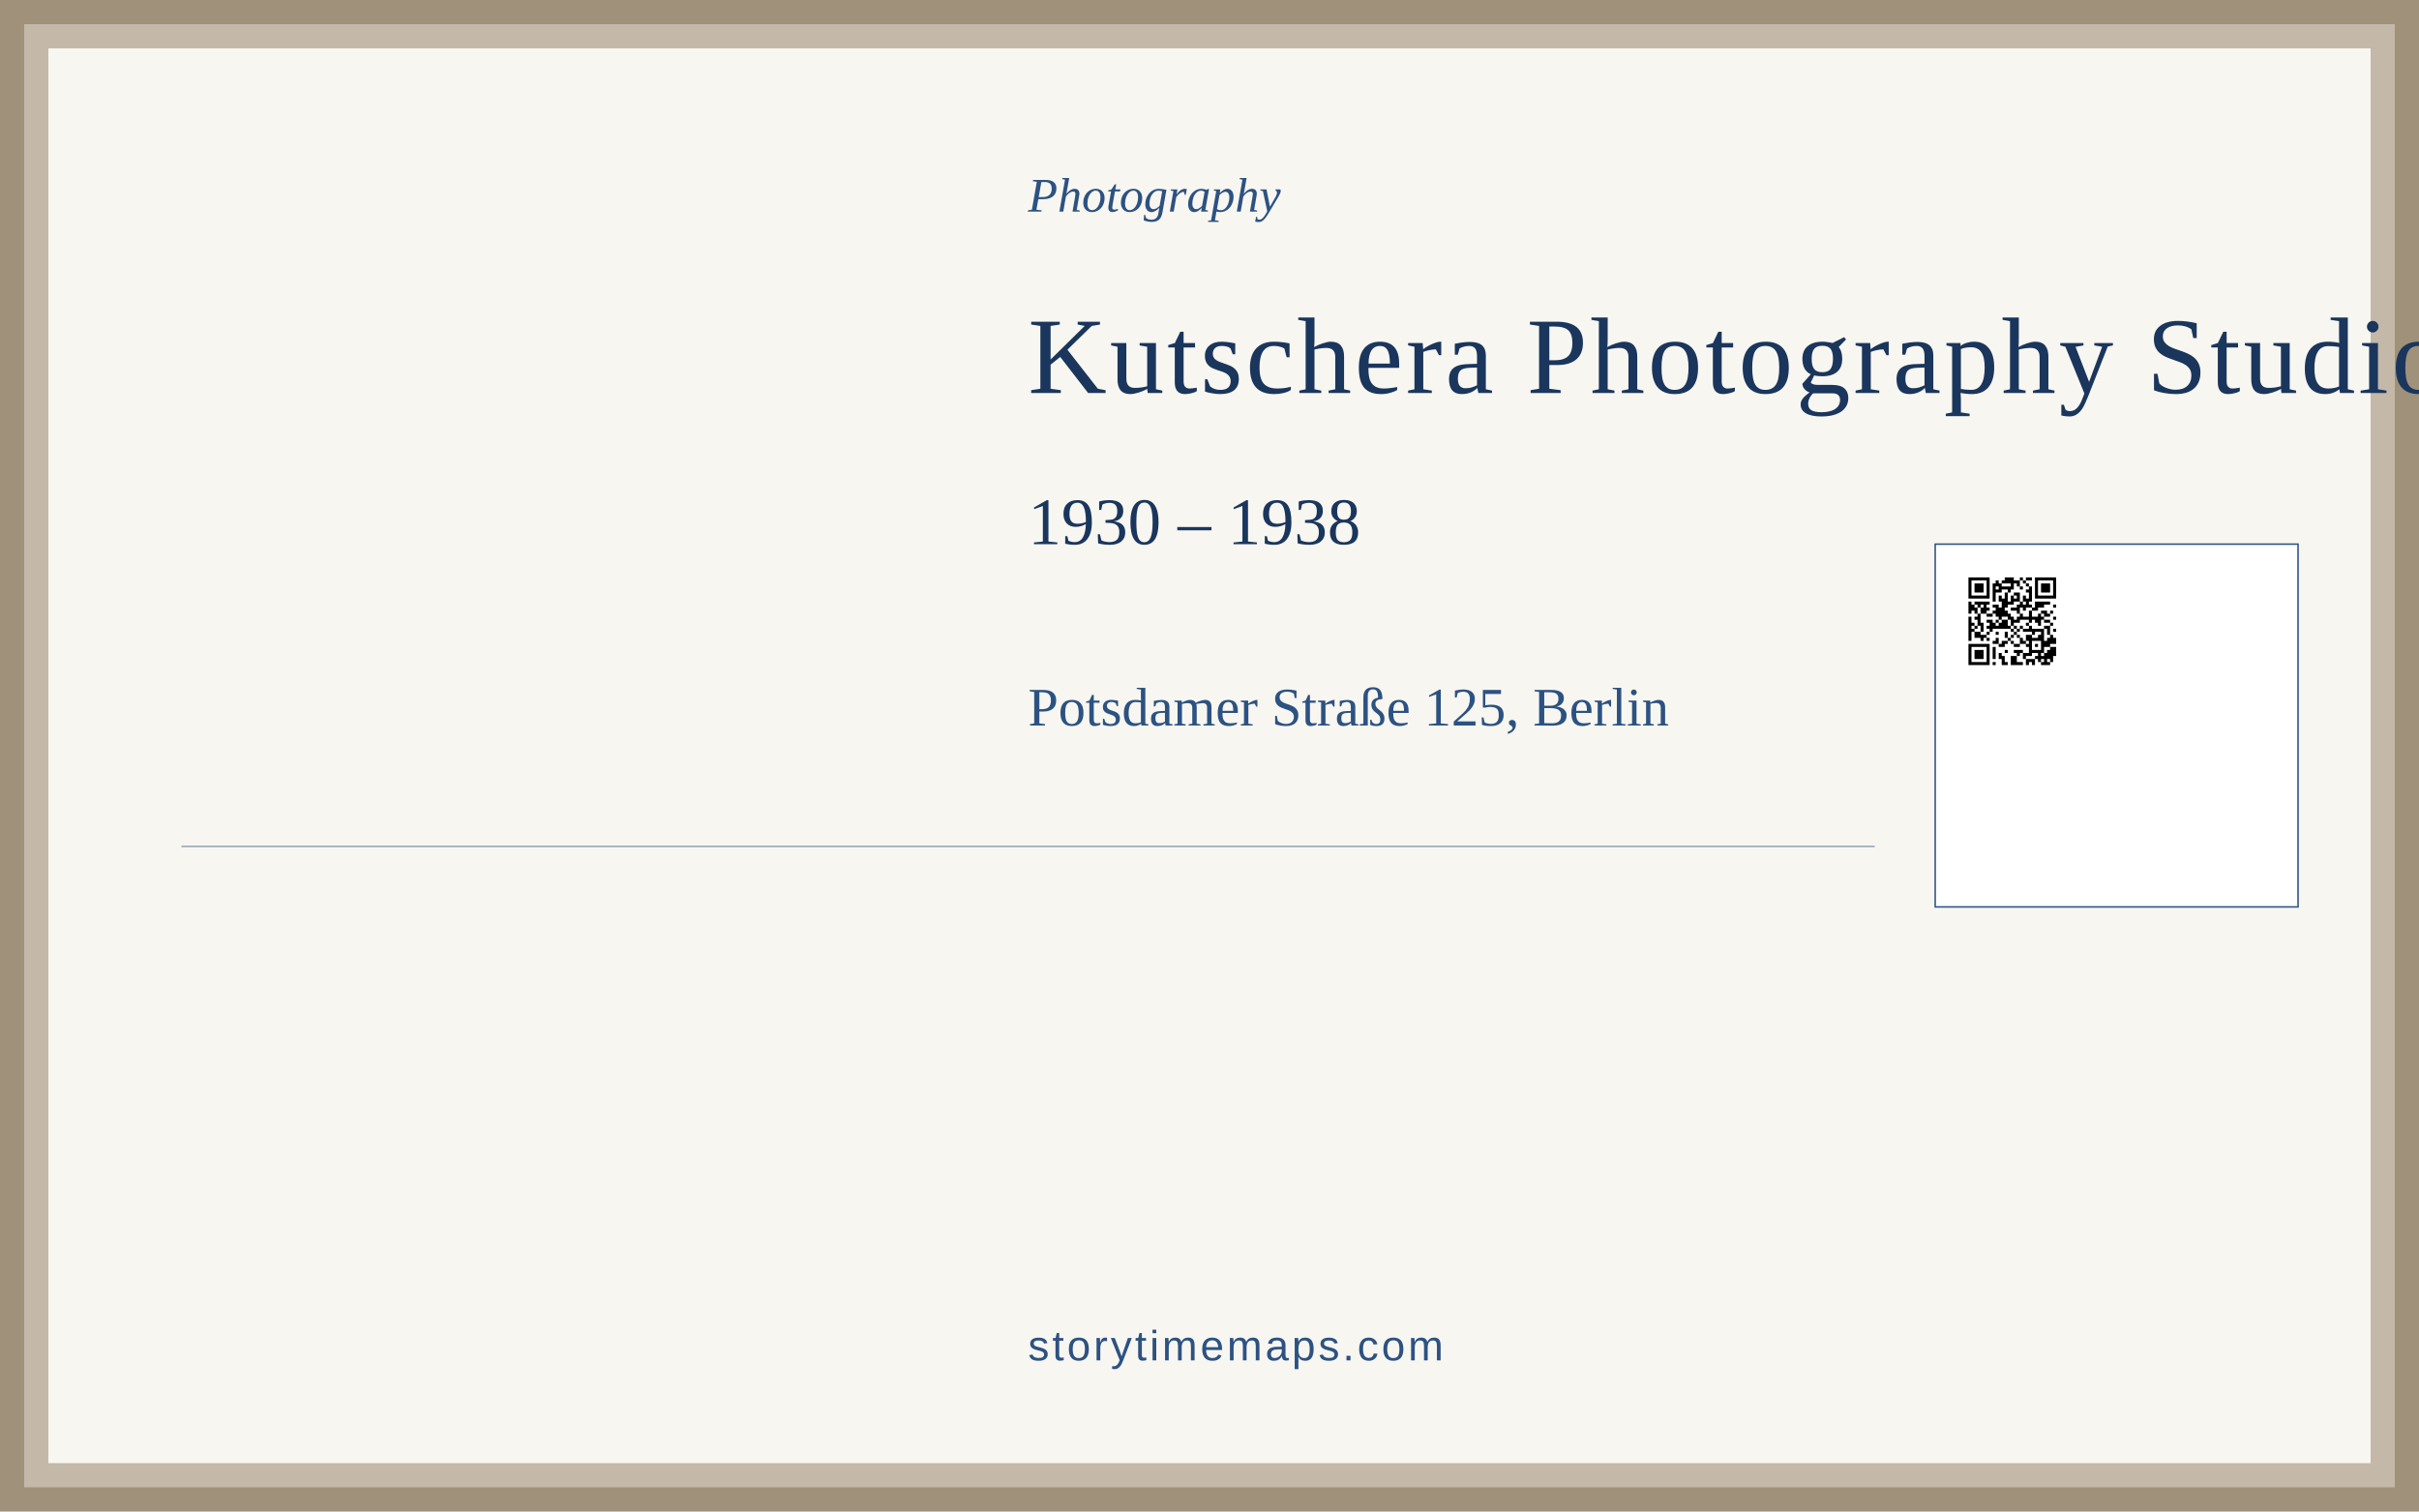
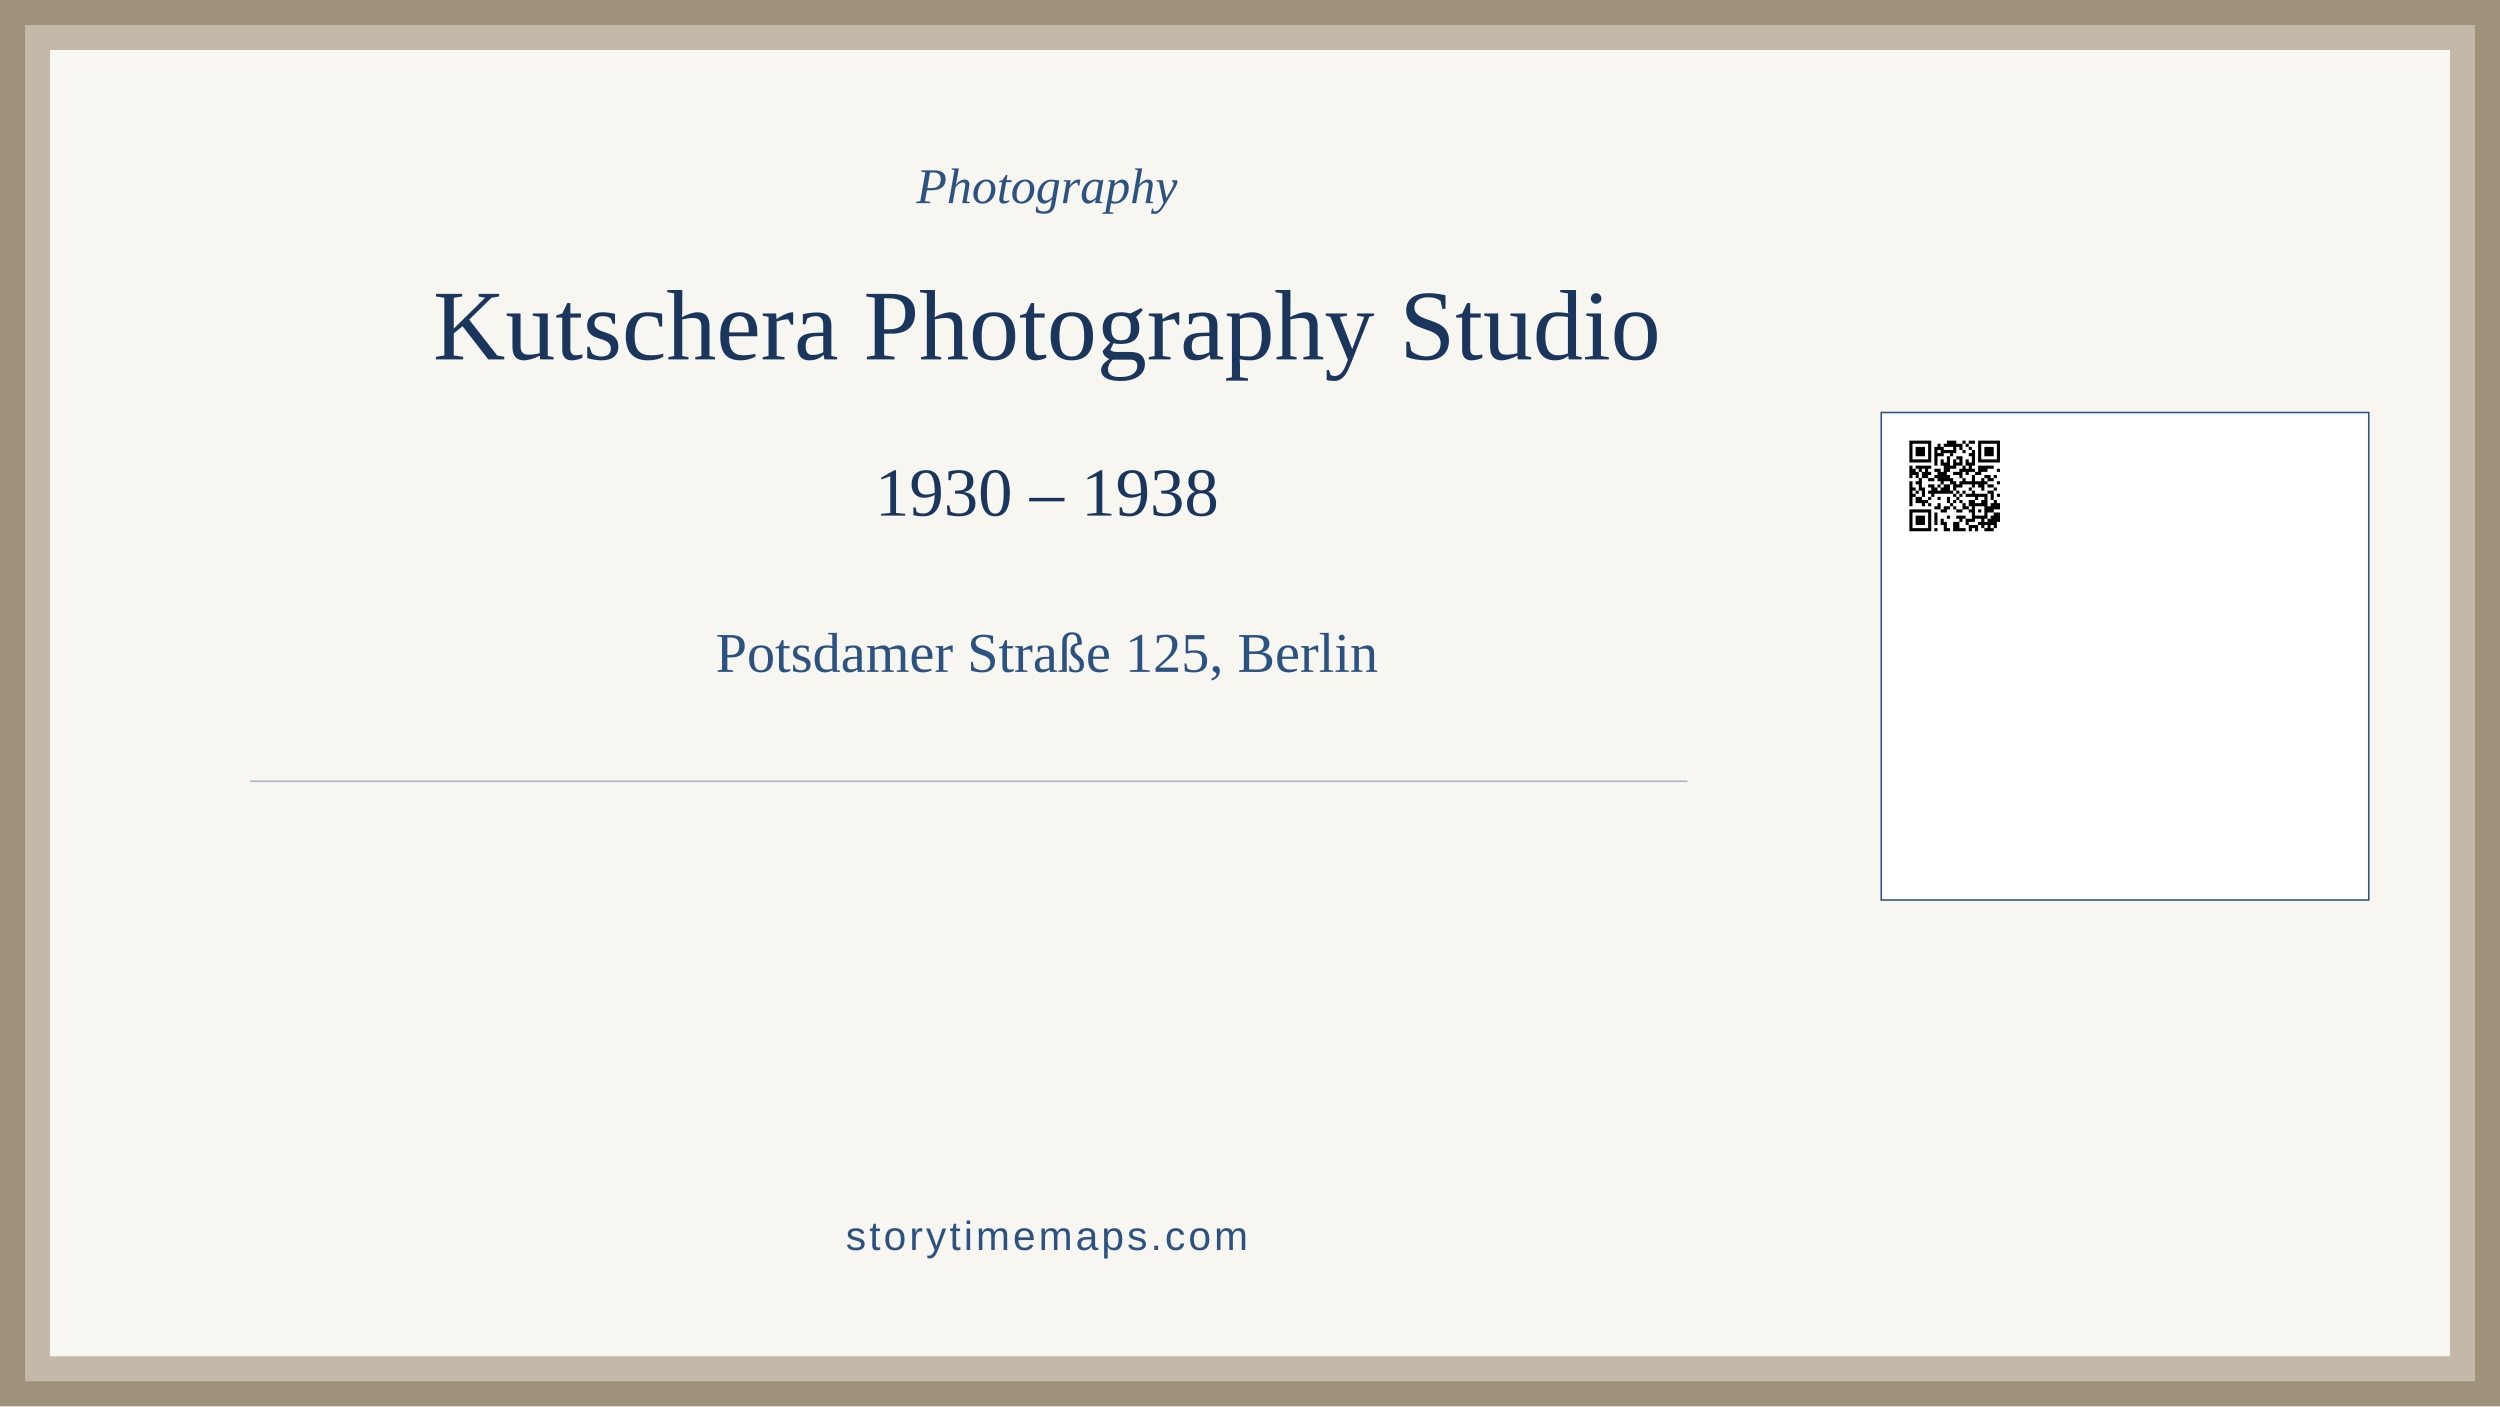
- <svg xmlns="http://www.w3.org/2000/svg" viewBox="0 0 800 500" width="800" height="500">
+ <svg xmlns="http://www.w3.org/2000/svg" viewBox="0 0 800 450" width="800" height="450">
  <defs>
    <style>
      .title { font-family: Georgia, 'Times New Roman', serif; font-weight: normal; }
      .text { font-family: Georgia, 'Times New Roman', serif; }
      .url { font-family: 'Helvetica Neue', Arial, sans-serif; }
    </style>
  </defs>
-   <rect width="800" height="500" fill="#a0917a" />
-   <rect x="8" y="8" width="784" height="484" fill="#c4b8a8" />
-   <rect x="16" y="16" width="768" height="468" fill="#f8f6f0" />
-   <text x="340" y="70" class="text" font-size="16" fill="#2c5282" font-style="italic">
+   <rect width="800" height="450" fill="#a0917a" />
+   <rect x="8" y="8" width="784" height="434" fill="#c4b8a8" />
+   <rect x="16" y="16" width="768" height="418" fill="#f8f6f0" />
+   <text x="335" y="65" text-anchor="middle" class="text" font-size="16" fill="#2c5282" font-style="italic">
    Photography
  </text>
-   <text x="340" y="130" class="title" font-size="36" fill="#1a365d" font-weight="600" letter-spacing="1">
+   <text x="335" y="115" text-anchor="middle" class="title" font-size="32" fill="#1a365d" font-weight="600">
    Kutschera Photography Studio
  </text>
-   <text x="340" y="180" class="text" font-size="22" fill="#1a365d">
+   <text x="335" y="165" text-anchor="middle" class="text" font-size="22" fill="#1a365d">
    1930 – 1938
  </text>
-   <text x="340" y="240" class="text" font-size="18" fill="#2c5282">
+   <text x="335" y="215" text-anchor="middle" class="text" font-size="18" fill="#2c5282">
    Potsdamer Straße 125, Berlin
  </text>
-   <line x1="60" y1="280" x2="620" y2="280" stroke="#2c5282" stroke-width="0.5" opacity="0.5" />
-   <text x="340" y="450" class="url" font-size="14" fill="#2c5282" letter-spacing="1">
+   <line x1="80" y1="250" x2="540" y2="250" stroke="#2c5282" stroke-width="0.5" opacity="0.4" />
+   <text x="335" y="400" text-anchor="middle" class="url" font-size="13" fill="#2c5282" letter-spacing="1">
    storytimemaps.com
  </text>
-   <g transform="translate(650, 190)">
-     <rect x="-10" y="-10" width="120" height="120" fill="#ffffff" stroke="#2c5282" stroke-width="0.5" />
+   <g transform="translate(610, 140)">
+     <rect x="-8" y="-8" width="156" height="156" fill="#ffffff" stroke="#2c5282" stroke-width="0.5" />
    <g transform="translate(0, 0)">
      <path fill="#ffffff" d="M0 0h31v31H0z" />
      <path stroke="#000000" d="M1 1.5h7m5 0h3m2 0h1m1 0h2m1 0h7M1 2.5h1m5 0h1m2 0h1m1 0h6m1 0h1m3 0h1m5 0h1M1 3.5h1m1 0h3m1 0h1m1 0h3m3 0h1m1 0h1m2 0h1m2 0h1m1 0h3m1 0h1M1 4.5h1m1 0h3m1 0h1m1 0h1m1 0h5m2 0h1m2 0h1m1 0h1m1 0h3m1 0h1M1 5.5h1m1 0h3m1 0h1m1 0h3m2 0h1m5 0h2m1 0h1m1 0h3m1 0h1M1 6.5h1m5 0h1m1 0h1m3 0h1m2 0h2m3 0h1m1 0h1m5 0h1M1 7.5h7m1 0h1m1 0h1m1 0h1m1 0h1m1 0h1m1 0h1m1 0h1m1 0h7M9 8.5h1m1 0h3m1 0h3m1 0h3M1 9.5h1m1 0h5m4 0h4m2 0h1m1 0h1m2 0h5M1 10.5h2m1 0h1m1 0h1m2 0h2m1 0h2m3 0h5m1 0h3m3 0h1M1 11.5h3m1 0h3m2 0h3m2 0h3m1 0h1m2 0h2M1 12.5h1m1 0h1m1 0h2m2 0h5m3 0h1m3 0h1m3 0h2m1 0h1M4 13.5h1m2 0h2m1 0h5m3 0h1m2 0h1m2 0h1m1 0h2M1 14.5h1m1 0h2m6 0h1m2 0h2m1 0h9m3 0h1M1 15.5h1m2 0h1m2 0h2m1 0h1m1 0h2m1 0h3m3 0h1m1 0h2m1 0h2M1 16.5h2m1 0h2m2 0h2m1 0h3m1 0h1m4 0h1m3 0h1m3 0h1M1 17.5h1m1 0h1m1 0h1m1 0h8m1 0h1m1 0h1m2 0h1m4 0h2M1 18.5h2m2 0h1m2 0h1m6 0h1m1 0h1m1 0h7m1 0h1m1 0h1M1 19.5h1m1 0h2m2 0h1m2 0h1m2 0h1m2 0h1m5 0h1m2 0h1m1 0h1M1 20.5h1m1 0h4m6 0h1m1 0h1m1 0h1m2 0h2m2 0h2m2 0h1M1 21.5h1m3 0h1m1 0h1m2 0h1m3 0h1m3 0h1m1 0h6m1 0h3M9 22.5h2m1 0h2m1 0h1m2 0h2m1 0h1m3 0h5M1 23.5h7m3 0h2m3 0h2m2 0h2m1 0h1m1 0h3M1 24.5h1m5 0h1m1 0h1m11 0h1m3 0h1m2 0h2M1 25.5h1m1 0h3m1 0h1m1 0h1m3 0h1m2 0h3m2 0h5m1 0h3M1 26.5h1m1 0h3m1 0h1m1 0h1m1 0h1m5 0h1m1 0h3m2 0h1m1 0h4M1 27.5h1m1 0h3m1 0h1m1 0h1m1 0h2m2 0h2m2 0h1m3 0h6M1 28.5h1m5 0h1m4 0h1m2 0h2m3 0h3m1 0h1m1 0h1m1 0h1M1 29.5h7m1 0h1m2 0h2m1 0h4m1 0h1m1 0h1m2 0h3" />
    </g>
  </g>
</svg>
